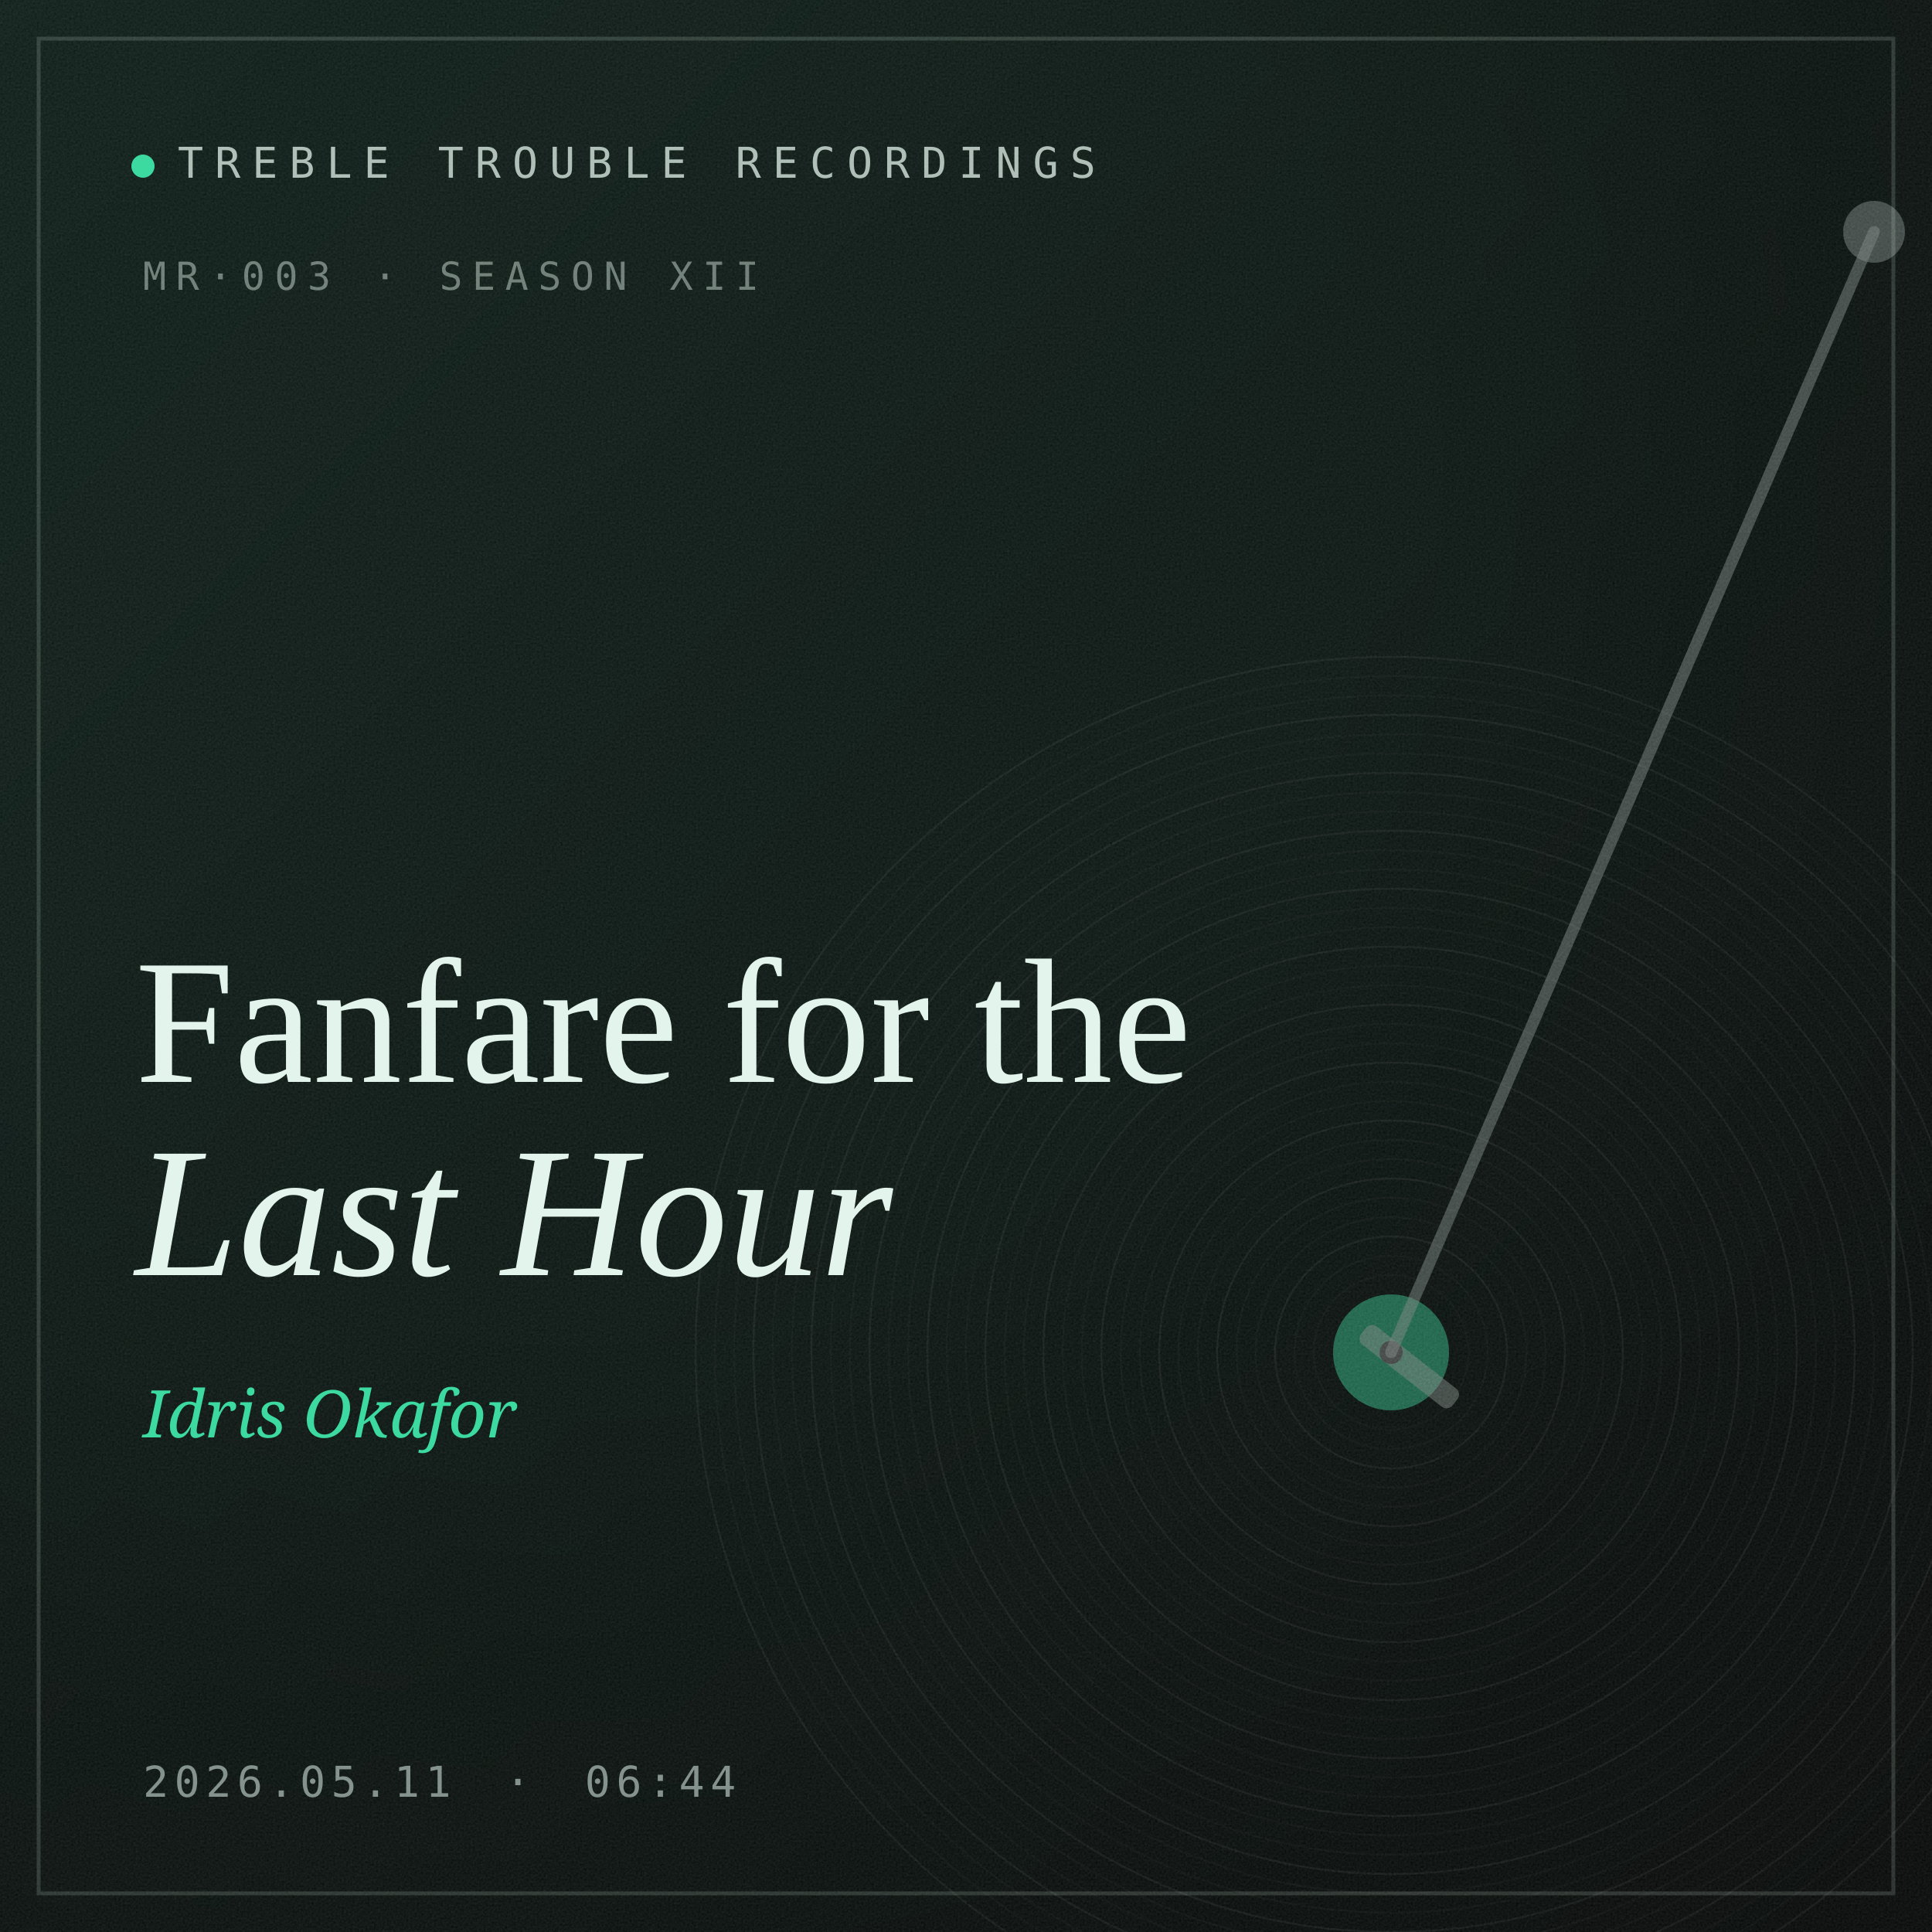
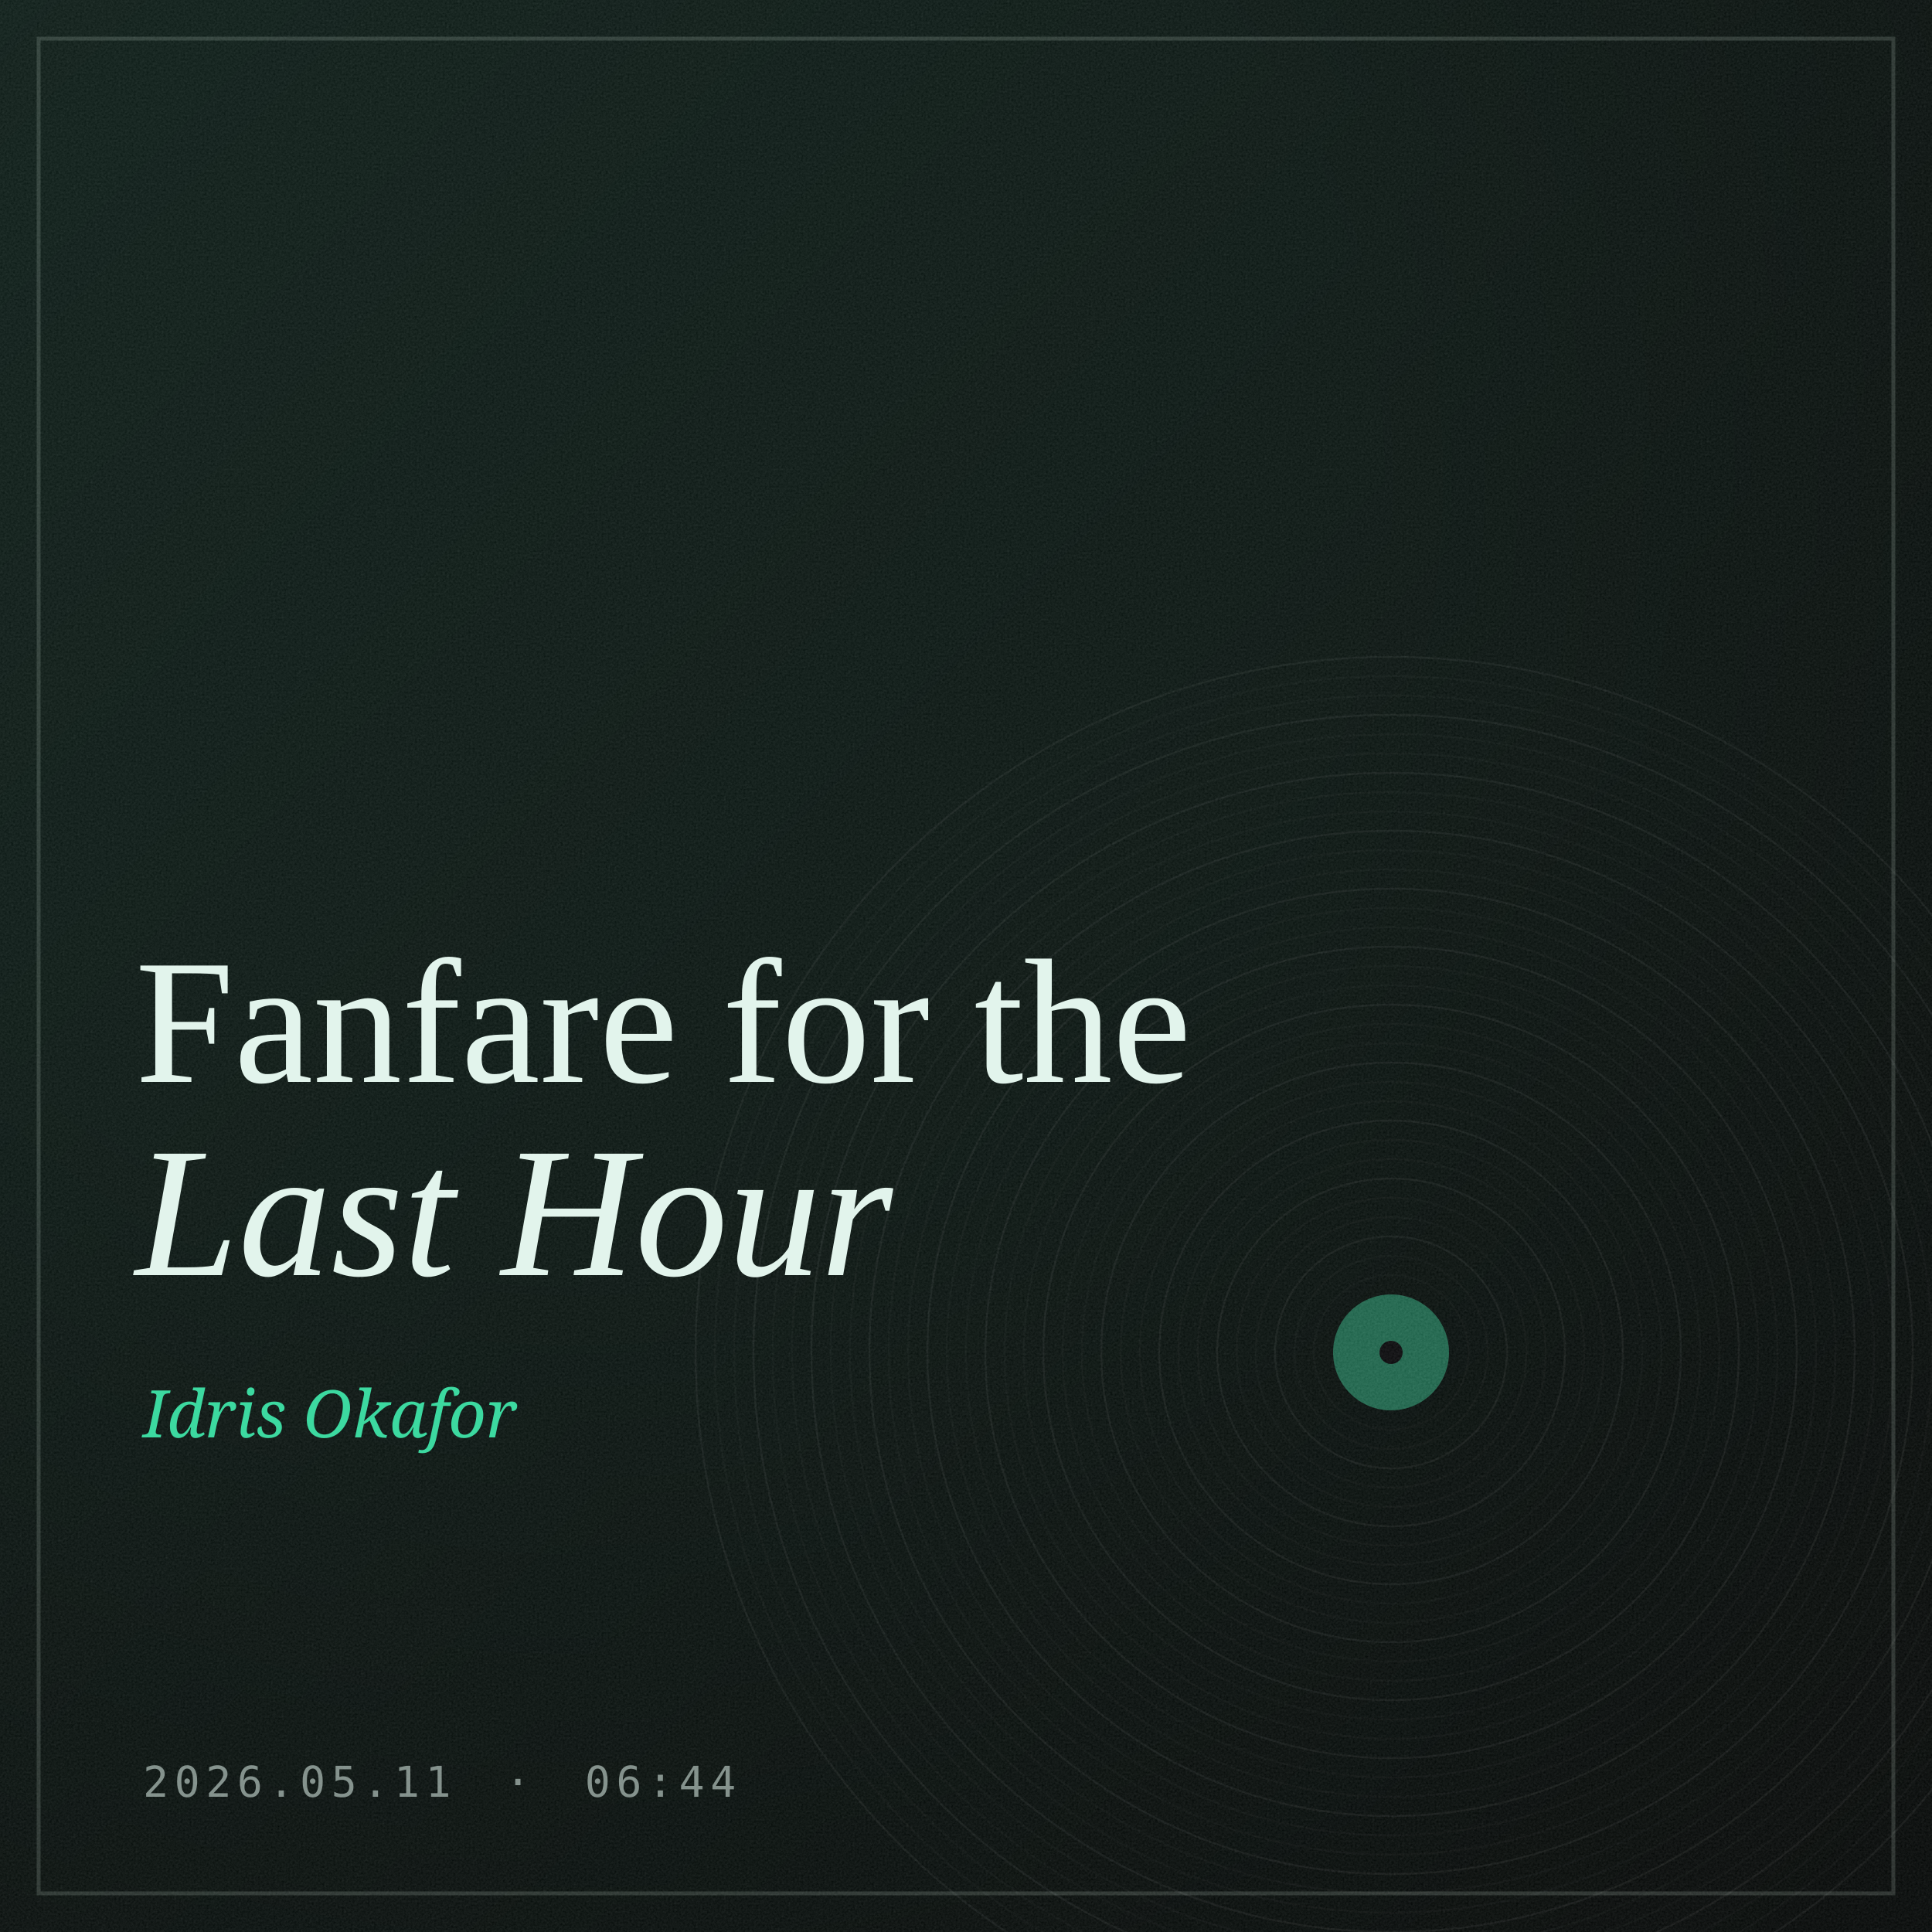
<svg xmlns="http://www.w3.org/2000/svg" width="1000" height="1000" viewBox="0 0 1000 1000">
  <defs>
    <linearGradient id="bg" x1="0" y1="0" x2="1" y2="1">
      <stop offset="0" stop-color="#123026" />
      <stop offset="1" stop-color="#06120d" />
    </linearGradient>
    <radialGradient id="vig" cx="0.3" cy="0.25" r="1">
      <stop offset="0.4" stop-color="#000" stop-opacity="0" />
      <stop offset="1" stop-color="#000" stop-opacity="0.55" />
    </radialGradient>
    <filter id="grain">
      <feTurbulence type="fractalNoise" baseFrequency="0.9" numOctaves="2" stitchTiles="stitch" />
      <feColorMatrix type="saturate" values="0" />
      <feComponentTransfer>
        <feFuncA type="linear" slope="0.06" />
      </feComponentTransfer>
      <feComposite operator="over" in2="SourceGraphic" />
    </filter>
  </defs>
  <rect width="1000" height="1000" fill="url(#bg)" />
  <rect width="1000" height="1000" fill="url(#vig)" />
  <g opacity="0.92">
    <circle cx="720" cy="700" r="40" fill="none" stroke="#fff" stroke-opacity="0.050" stroke-width="1" />
    <circle cx="720" cy="700" r="50" fill="none" stroke="#fff" stroke-opacity="0.050" stroke-width="1" />
    <circle cx="720" cy="700" r="60" fill="none" stroke="#fff" stroke-opacity="0.110" stroke-width="1" />
    <circle cx="720" cy="700" r="70" fill="none" stroke="#fff" stroke-opacity="0.050" stroke-width="1" />
    <circle cx="720" cy="700" r="80" fill="none" stroke="#fff" stroke-opacity="0.050" stroke-width="1" />
    <circle cx="720" cy="700" r="90" fill="none" stroke="#fff" stroke-opacity="0.110" stroke-width="1" />
    <circle cx="720" cy="700" r="100" fill="none" stroke="#fff" stroke-opacity="0.050" stroke-width="1" />
    <circle cx="720" cy="700" r="110" fill="none" stroke="#fff" stroke-opacity="0.050" stroke-width="1" />
    <circle cx="720" cy="700" r="120" fill="none" stroke="#fff" stroke-opacity="0.110" stroke-width="1" />
    <circle cx="720" cy="700" r="130" fill="none" stroke="#fff" stroke-opacity="0.050" stroke-width="1" />
    <circle cx="720" cy="700" r="140" fill="none" stroke="#fff" stroke-opacity="0.050" stroke-width="1" />
    <circle cx="720" cy="700" r="150" fill="none" stroke="#fff" stroke-opacity="0.110" stroke-width="1" />
    <circle cx="720" cy="700" r="160" fill="none" stroke="#fff" stroke-opacity="0.050" stroke-width="1" />
    <circle cx="720" cy="700" r="170" fill="none" stroke="#fff" stroke-opacity="0.050" stroke-width="1" />
    <circle cx="720" cy="700" r="180" fill="none" stroke="#fff" stroke-opacity="0.110" stroke-width="1" />
    <circle cx="720" cy="700" r="190" fill="none" stroke="#fff" stroke-opacity="0.050" stroke-width="1" />
    <circle cx="720" cy="700" r="200" fill="none" stroke="#fff" stroke-opacity="0.050" stroke-width="1" />
    <circle cx="720" cy="700" r="210" fill="none" stroke="#fff" stroke-opacity="0.110" stroke-width="1" />
    <circle cx="720" cy="700" r="220" fill="none" stroke="#fff" stroke-opacity="0.050" stroke-width="1" />
    <circle cx="720" cy="700" r="230" fill="none" stroke="#fff" stroke-opacity="0.050" stroke-width="1" />
    <circle cx="720" cy="700" r="240" fill="none" stroke="#fff" stroke-opacity="0.110" stroke-width="1" />
    <circle cx="720" cy="700" r="250" fill="none" stroke="#fff" stroke-opacity="0.050" stroke-width="1" />
    <circle cx="720" cy="700" r="260" fill="none" stroke="#fff" stroke-opacity="0.050" stroke-width="1" />
    <circle cx="720" cy="700" r="270" fill="none" stroke="#fff" stroke-opacity="0.110" stroke-width="1" />
    <circle cx="720" cy="700" r="280" fill="none" stroke="#fff" stroke-opacity="0.050" stroke-width="1" />
    <circle cx="720" cy="700" r="290" fill="none" stroke="#fff" stroke-opacity="0.050" stroke-width="1" />
    <circle cx="720" cy="700" r="300" fill="none" stroke="#fff" stroke-opacity="0.110" stroke-width="1" />
    <circle cx="720" cy="700" r="310" fill="none" stroke="#fff" stroke-opacity="0.050" stroke-width="1" />
    <circle cx="720" cy="700" r="320" fill="none" stroke="#fff" stroke-opacity="0.050" stroke-width="1" />
    <circle cx="720" cy="700" r="330" fill="none" stroke="#fff" stroke-opacity="0.110" stroke-width="1" />
    <circle cx="720" cy="700" r="340" fill="none" stroke="#fff" stroke-opacity="0.050" stroke-width="1" />
    <circle cx="720" cy="700" r="350" fill="none" stroke="#fff" stroke-opacity="0.050" stroke-width="1" />
    <circle cx="720" cy="700" r="360" fill="none" stroke="#fff" stroke-opacity="0.110" stroke-width="1" />
    <circle cx="720" cy="700" r="30" fill="#3CD9A0" fill-opacity="0.9" />
    <circle cx="720" cy="700" r="6" fill="#0c0c10" />
  </g>
-   <g stroke="#E2F4EC" stroke-opacity="0.5" fill="none" stroke-width="6" stroke-linecap="round">
-     <line x1="970" y1="120" x2="720" y2="700" />
-   </g>
-   <circle cx="970" cy="120" r="16" fill="#E2F4EC" fill-opacity="0.5" />
-   <rect x="702" y="694" width="60" height="12" rx="4" fill="#E2F4EC" fill-opacity="0.5" transform="rotate(38 720 700)" />
  <rect width="1000" height="1000" filter="url(#grain)" opacity="0.5" />
-   <circle cx="74" cy="86" r="6" fill="#3CD9A0" />
-   <text x="92" y="92" font-family="ui-monospace, Menlo, Consolas, monospace" font-size="22" letter-spacing="6" fill="#E2F4EC" fill-opacity="0.75">TREBLE TROUBLE RECORDINGS</text>
-   <text x="74" y="150" font-family="ui-monospace, Menlo, Consolas, monospace" font-size="20" letter-spacing="5" fill="#E2F4EC" fill-opacity="0.45">MR·003 · SEASON XII</text>
  <text x="70" y="560" font-family="Georgia, 'Times New Roman', serif" font-size="92" fill="#E2F4EC">Fanfare for the</text>
  <text x="70" y="660" font-family="Georgia, 'Times New Roman', serif" font-size="96" font-style="italic" fill="#E2F4EC">Last Hour</text>
  <text x="74" y="744" font-family="Georgia, serif" font-style="italic" font-size="34" fill="#3CD9A0">Idris Okafor</text>
  <text x="74" y="930" font-family="ui-monospace, Menlo, Consolas, monospace" font-size="22" letter-spacing="3" fill="#E2F4EC" fill-opacity="0.55">2026.05.11　·　06:44</text>
  <rect x="20" y="20" width="960" height="960" fill="none" stroke="#E2F4EC" stroke-opacity="0.16" stroke-width="2" />
</svg>
